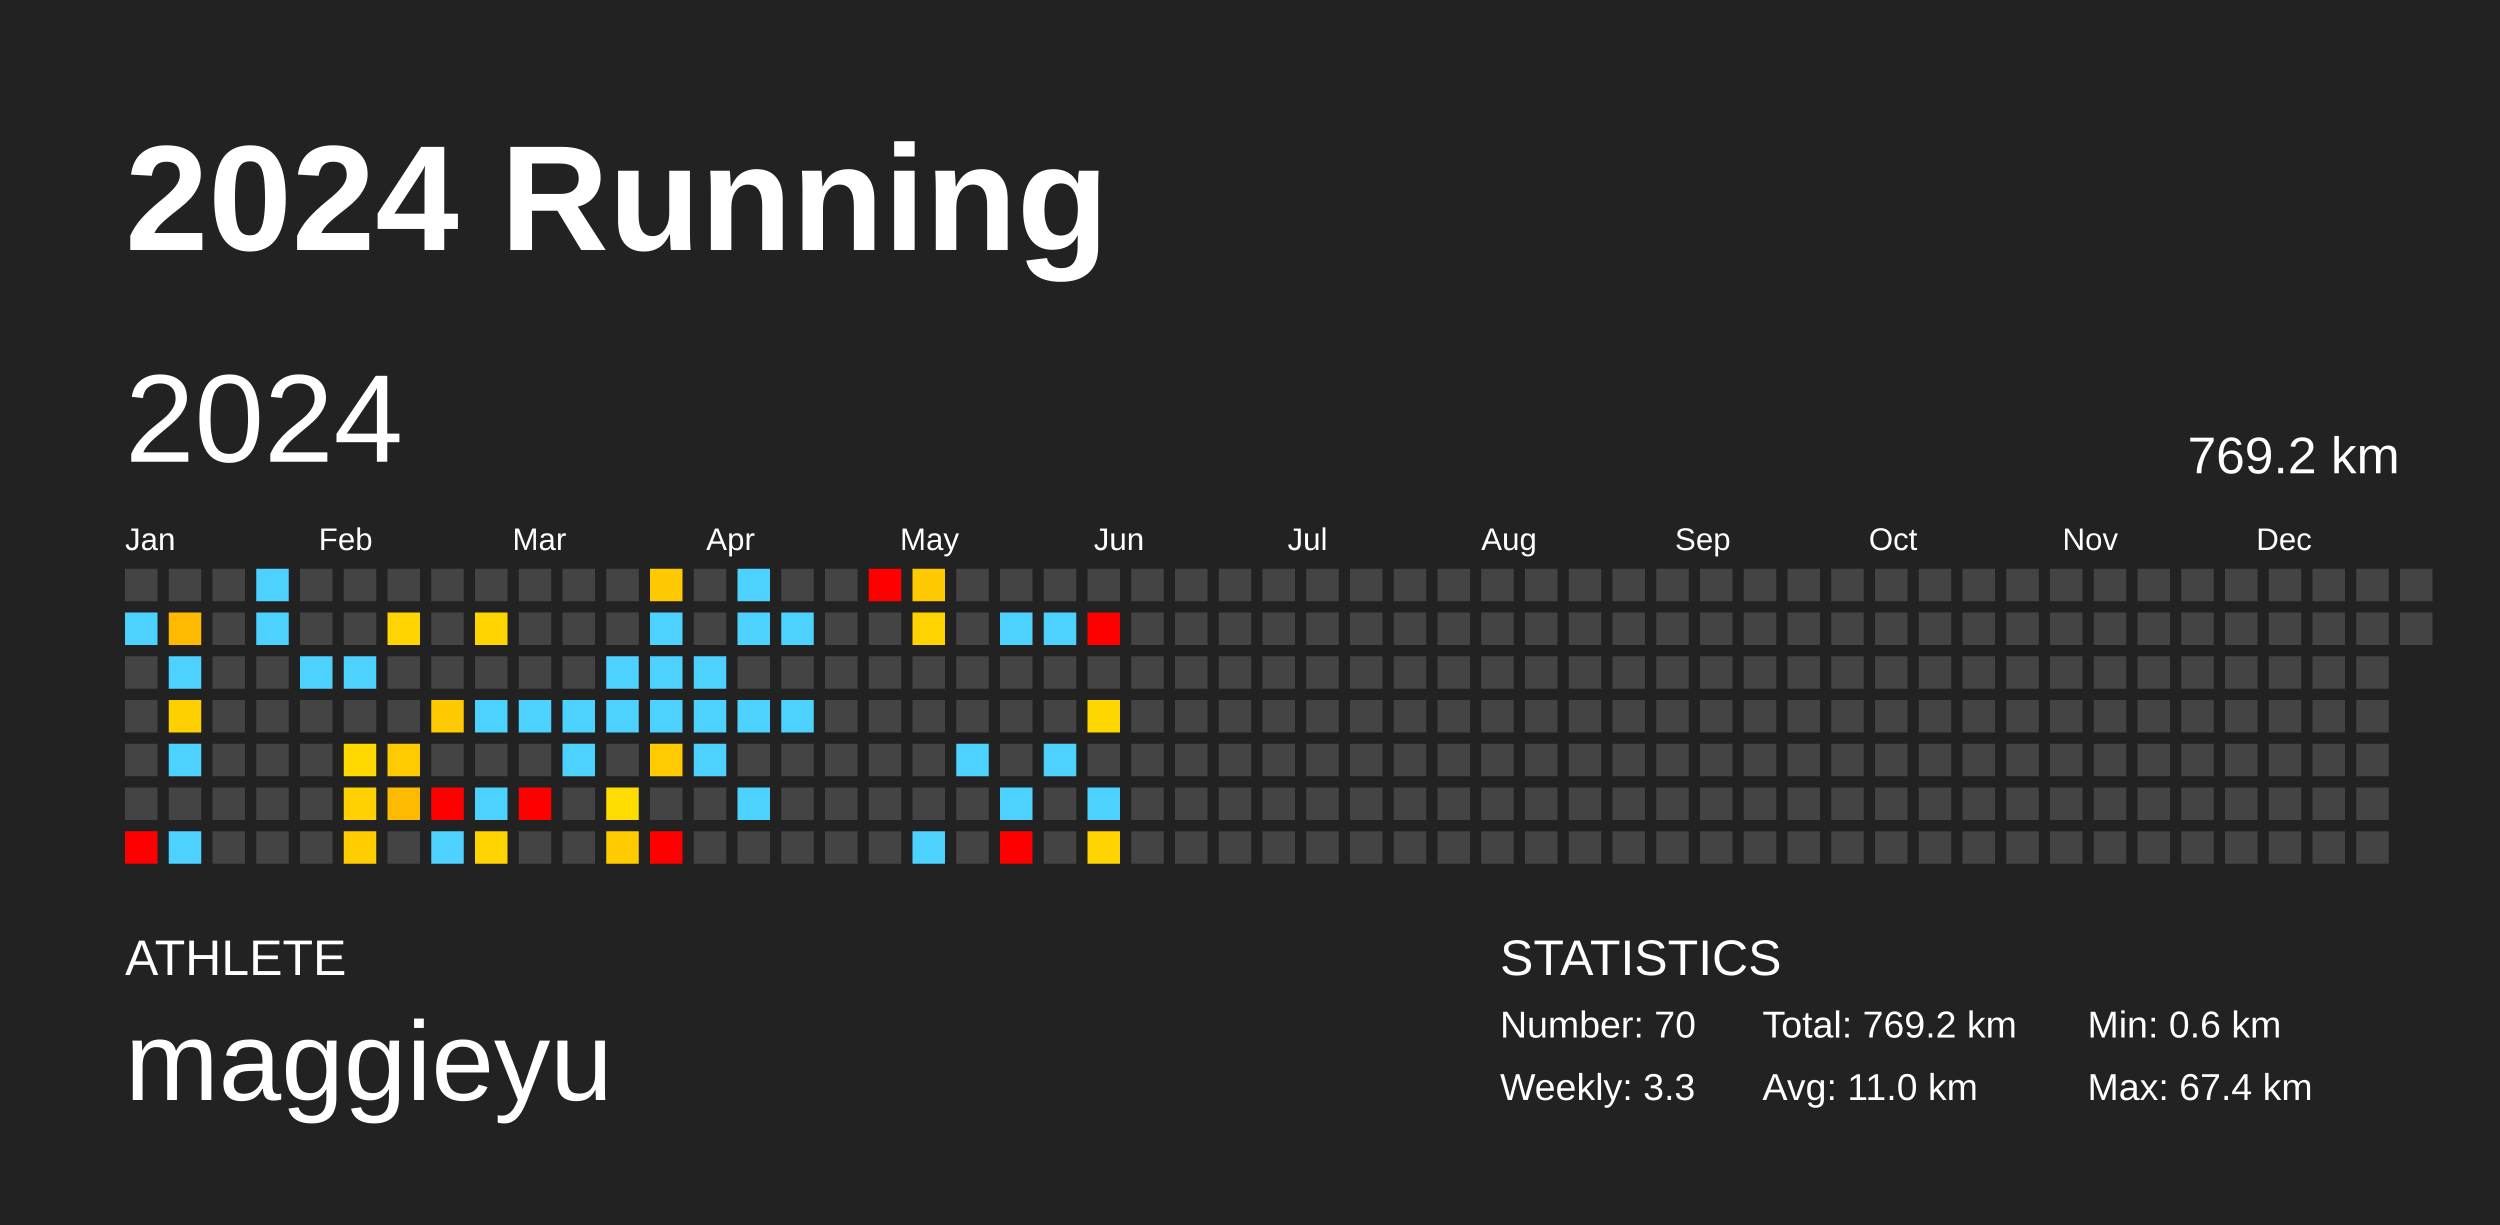
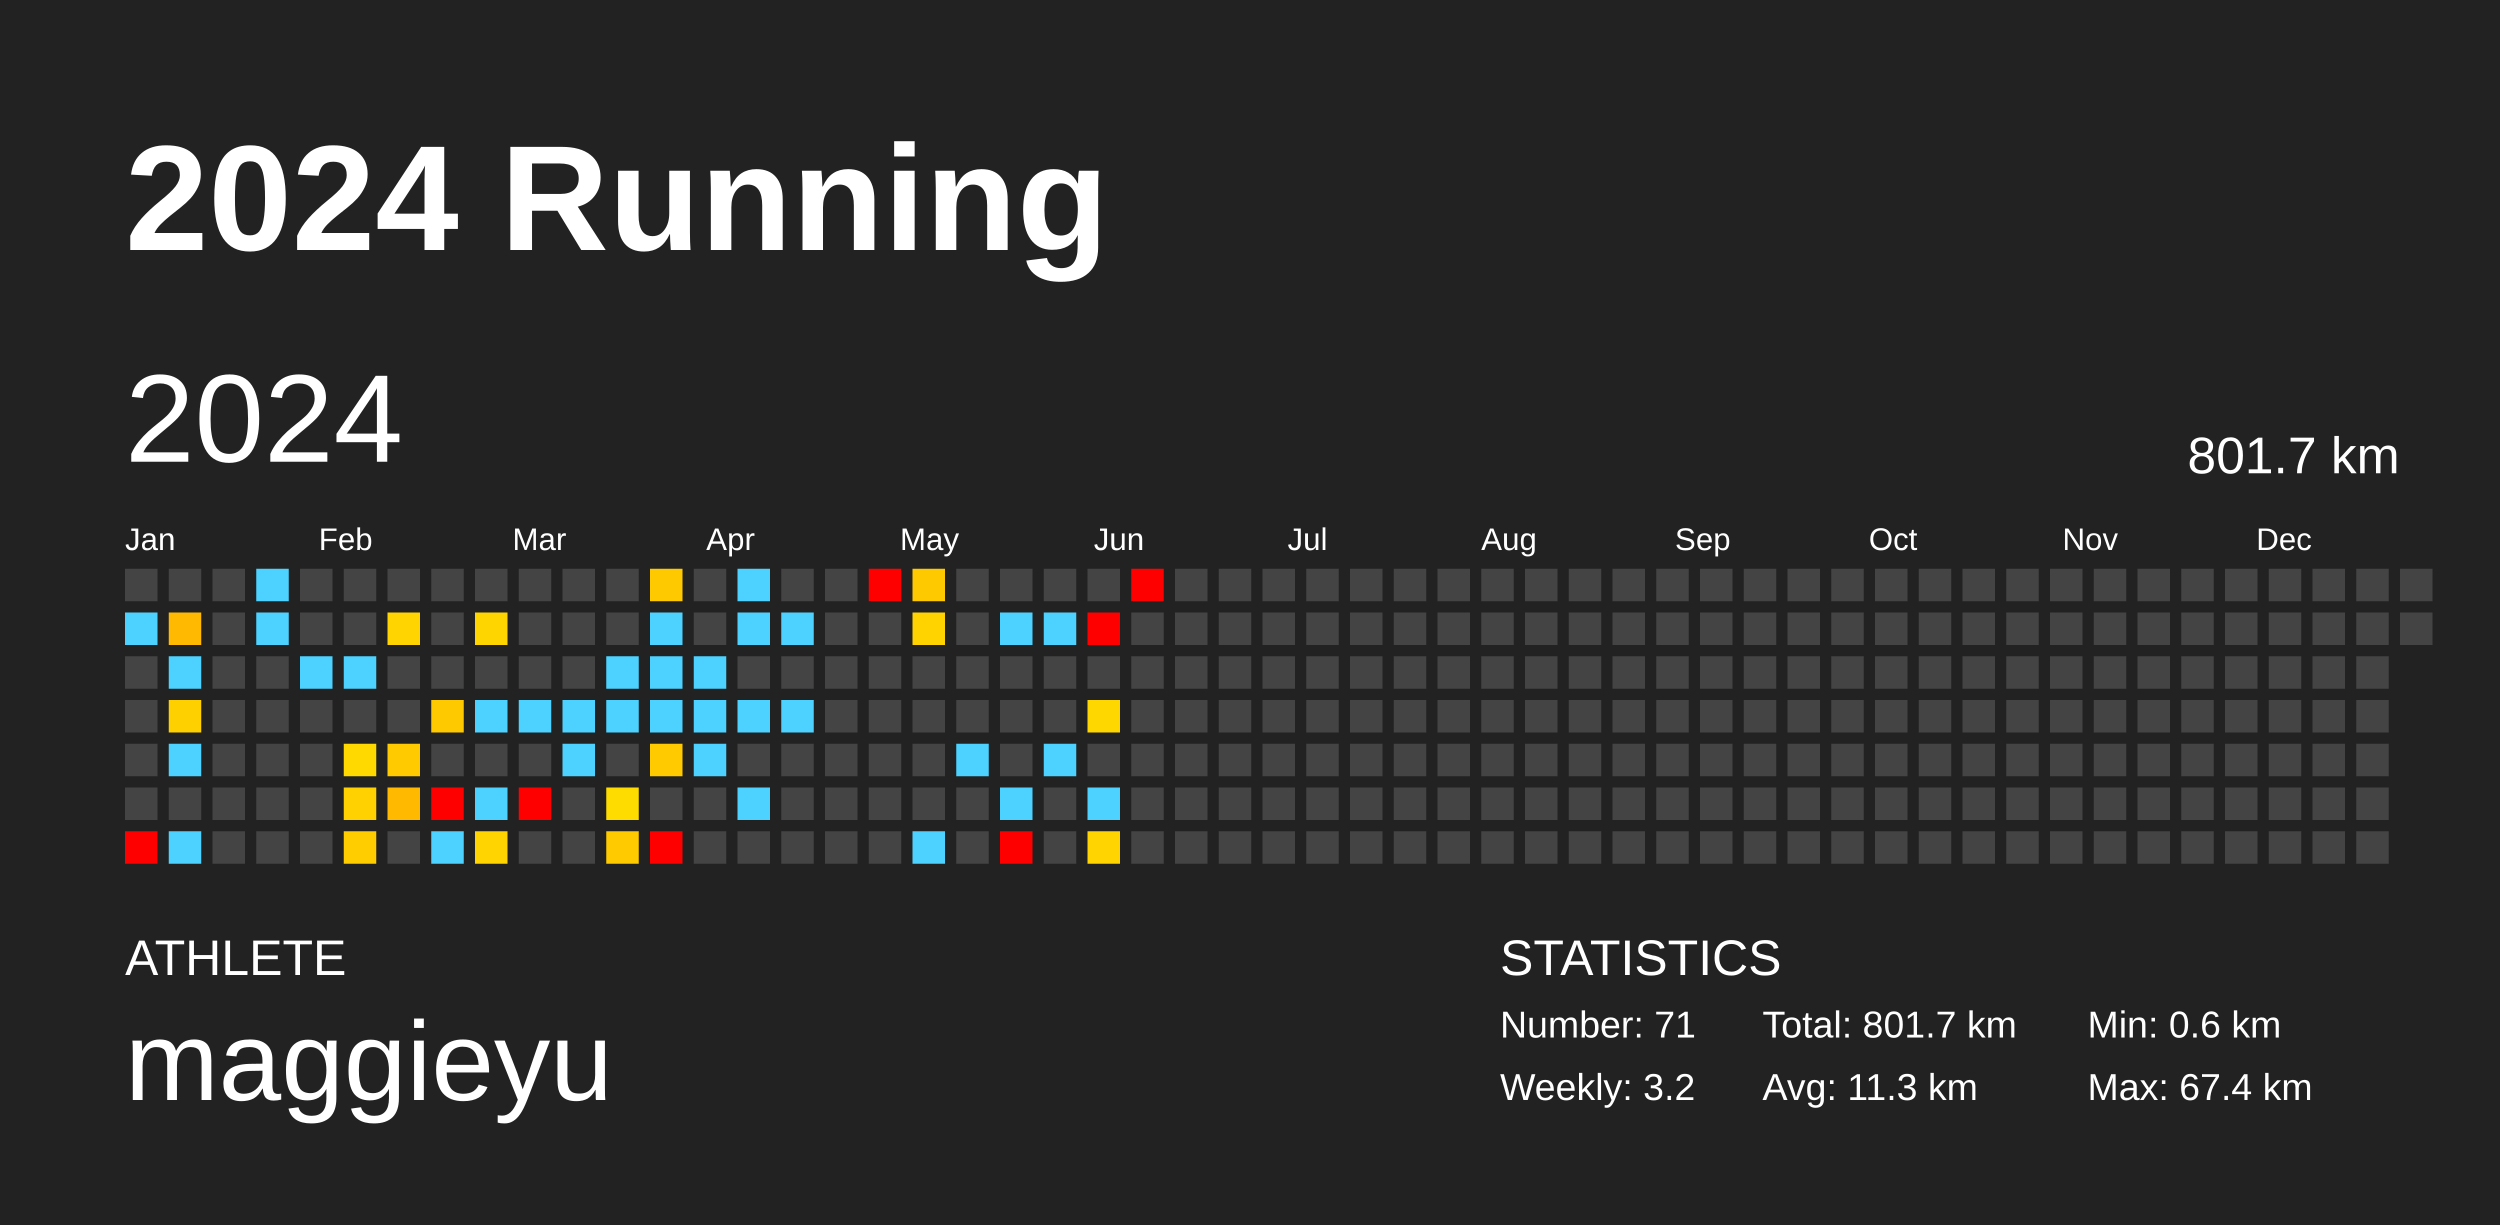
<svg xmlns="http://www.w3.org/2000/svg" baseProfile="full" height="98mm" version="1.1" viewBox="0,0,200,98" width="200mm">
  <defs />
  <rect fill="#222222" height="98" width="200" x="0" y="0" />
  <text fill="#FFFFFF" style="font-size:12px; font-family:Arial; font-weight:bold;" x="10" y="20">2024 Running</text>
  <text fill="#FFFFFF" style="font-size:4px; font-family:Arial" x="10" y="78">ATHLETE</text>
  <text fill="#FFFFFF" style="font-size:9px; font-family:Arial" x="10" y="88">maggieyu</text>
  <text fill="#FFFFFF" style="font-size:4px; font-family:Arial" x="120" y="78">STATISTICS</text>
-   <text fill="#FFFFFF" style="font-size:3px; font-family:Arial" x="120" y="83">Number: 70</text>
-   <text fill="#FFFFFF" style="font-size:3px; font-family:Arial" x="120" y="88">Weekly: 3.3</text>
-   <text fill="#FFFFFF" style="font-size:3px; font-family:Arial" x="141" y="83">Total: 769.2 km</text>
-   <text fill="#FFFFFF" style="font-size:3px; font-family:Arial" x="141" y="88">Avg: 11.0 km</text>
+   <text fill="#FFFFFF" style="font-size:3px; font-family:Arial" x="120" y="83">Number: 71</text>
+   <text fill="#FFFFFF" style="font-size:3px; font-family:Arial" x="120" y="88">Weekly: 3.2</text>
+   <text fill="#FFFFFF" style="font-size:3px; font-family:Arial" x="141" y="83">Total: 801.7 km</text>
+   <text fill="#FFFFFF" style="font-size:3px; font-family:Arial" x="141" y="88">Avg: 11.3 km</text>
  <text fill="#FFFFFF" style="font-size:3px; font-family:Arial" x="167" y="83">Min: 0.6 km</text>
  <text fill="#FFFFFF" style="font-size:3px; font-family:Arial" x="167" y="88">Max: 67.4 km</text>
  <text dominant-baseline="hanging" fill="#FFFFFF" style="font-size:10.0px; font-family:Arial;" x="10" y="30">2024</text>
-   <text dominant-baseline="hanging" fill="#FFFFFF" style="font-size:4.125px; font-family:Arial;" x="175" y="35">769.2 km</text>
+   <text dominant-baseline="hanging" fill="#FFFFFF" style="font-size:4.125px; font-family:Arial;" x="175" y="35">801.7 km</text>
  <text fill="#FFFFFF" style="font-size:2.5px; font-family:Arial" x="10.0" y="44">Jan</text>
  <text fill="#FFFFFF" style="font-size:2.5px; font-family:Arial" x="25.5" y="44">Feb</text>
  <text fill="#FFFFFF" style="font-size:2.5px; font-family:Arial" x="41.0" y="44">Mar</text>
  <text fill="#FFFFFF" style="font-size:2.5px; font-family:Arial" x="56.5" y="44">Apr</text>
  <text fill="#FFFFFF" style="font-size:2.5px; font-family:Arial" x="72.0" y="44">May</text>
  <text fill="#FFFFFF" style="font-size:2.5px; font-family:Arial" x="87.5" y="44">Jun</text>
  <text fill="#FFFFFF" style="font-size:2.5px; font-family:Arial" x="103.0" y="44">Jul</text>
  <text fill="#FFFFFF" style="font-size:2.5px; font-family:Arial" x="118.5" y="44">Aug</text>
  <text fill="#FFFFFF" style="font-size:2.5px; font-family:Arial" x="134.0" y="44">Sep</text>
  <text fill="#FFFFFF" style="font-size:2.5px; font-family:Arial" x="149.5" y="44">Oct</text>
  <text fill="#FFFFFF" style="font-size:2.5px; font-family:Arial" x="165.0" y="44">Nov</text>
  <text fill="#FFFFFF" style="font-size:2.5px; font-family:Arial" x="180.5" y="44">Dec</text>
  <rect fill="#444444" height="2.6" width="2.6" x="10.0" y="45.5" />
  <rect fill="#4dd2ff" height="2.6" width="2.6" x="10.0" y="49.0" />
  <rect fill="#444444" height="2.6" width="2.6" x="10.0" y="52.5" />
  <rect fill="#444444" height="2.6" width="2.6" x="10.0" y="56.0" />
  <rect fill="#444444" height="2.6" width="2.6" x="10.0" y="59.5" />
  <rect fill="#444444" height="2.6" width="2.6" x="10.0" y="63.0" />
  <rect fill="red" height="2.6" width="2.6" x="10.0" y="66.5" />
  <rect fill="#444444" height="2.6" width="2.6" x="13.5" y="45.5" />
  <rect fill="#ffb900" height="2.6" width="2.6" x="13.5" y="49.0" />
  <rect fill="#4dd2ff" height="2.6" width="2.6" x="13.5" y="52.5" />
  <rect fill="#ffd000" height="2.6" width="2.6" x="13.5" y="56.0" />
  <rect fill="#4dd2ff" height="2.6" width="2.6" x="13.5" y="59.5" />
  <rect fill="#444444" height="2.6" width="2.6" x="13.5" y="63.0" />
  <rect fill="#4dd2ff" height="2.6" width="2.6" x="13.5" y="66.5" />
  <rect fill="#444444" height="2.6" width="2.6" x="17.0" y="45.5" />
  <rect fill="#444444" height="2.6" width="2.6" x="17.0" y="49.0" />
  <rect fill="#444444" height="2.6" width="2.6" x="17.0" y="52.5" />
  <rect fill="#444444" height="2.6" width="2.6" x="17.0" y="56.0" />
  <rect fill="#444444" height="2.6" width="2.6" x="17.0" y="59.5" />
  <rect fill="#444444" height="2.6" width="2.6" x="17.0" y="63.0" />
  <rect fill="#444444" height="2.6" width="2.6" x="17.0" y="66.5" />
  <rect fill="#4dd2ff" height="2.6" width="2.6" x="20.5" y="45.5" />
  <rect fill="#4dd2ff" height="2.6" width="2.6" x="20.5" y="49.0" />
  <rect fill="#444444" height="2.6" width="2.6" x="20.5" y="52.5" />
  <rect fill="#444444" height="2.6" width="2.6" x="20.5" y="56.0" />
  <rect fill="#444444" height="2.6" width="2.6" x="20.5" y="59.5" />
  <rect fill="#444444" height="2.6" width="2.6" x="20.5" y="63.0" />
  <rect fill="#444444" height="2.6" width="2.6" x="20.5" y="66.5" />
  <rect fill="#444444" height="2.6" width="2.6" x="24.0" y="45.5" />
  <rect fill="#444444" height="2.6" width="2.6" x="24.0" y="49.0" />
  <rect fill="#4dd2ff" height="2.6" width="2.6" x="24.0" y="52.5" />
  <rect fill="#444444" height="2.6" width="2.6" x="24.0" y="56.0" />
  <rect fill="#444444" height="2.6" width="2.6" x="24.0" y="59.5" />
  <rect fill="#444444" height="2.6" width="2.6" x="24.0" y="63.0" />
  <rect fill="#444444" height="2.6" width="2.6" x="24.0" y="66.5" />
  <rect fill="#444444" height="2.6" width="2.6" x="27.5" y="45.5" />
  <rect fill="#444444" height="2.6" width="2.6" x="27.5" y="49.0" />
  <rect fill="#4dd2ff" height="2.6" width="2.6" x="27.5" y="52.5" />
  <rect fill="#444444" height="2.6" width="2.6" x="27.5" y="56.0" />
  <rect fill="#ffd900" height="2.6" width="2.6" x="27.5" y="59.5" />
  <rect fill="#ffd100" height="2.6" width="2.6" x="27.5" y="63.0" />
  <rect fill="#ffcd00" height="2.6" width="2.6" x="27.5" y="66.5" />
  <rect fill="#444444" height="2.6" width="2.6" x="31.0" y="45.5" />
  <rect fill="#ffd400" height="2.6" width="2.6" x="31.0" y="49.0" />
  <rect fill="#444444" height="2.6" width="2.6" x="31.0" y="52.5" />
  <rect fill="#444444" height="2.6" width="2.6" x="31.0" y="56.0" />
  <rect fill="#ffca00" height="2.6" width="2.6" x="31.0" y="59.5" />
  <rect fill="#ffba00" height="2.6" width="2.6" x="31.0" y="63.0" />
  <rect fill="#444444" height="2.6" width="2.6" x="31.0" y="66.5" />
  <rect fill="#444444" height="2.6" width="2.6" x="34.5" y="45.5" />
  <rect fill="#444444" height="2.6" width="2.6" x="34.5" y="49.0" />
  <rect fill="#444444" height="2.6" width="2.6" x="34.5" y="52.5" />
  <rect fill="#ffc900" height="2.6" width="2.6" x="34.5" y="56.0" />
  <rect fill="#444444" height="2.6" width="2.6" x="34.5" y="59.5" />
  <rect fill="red" height="2.6" width="2.6" x="34.5" y="63.0" />
  <rect fill="#4dd2ff" height="2.6" width="2.6" x="34.5" y="66.5" />
  <rect fill="#444444" height="2.6" width="2.6" x="38.0" y="45.5" />
  <rect fill="#ffd500" height="2.6" width="2.6" x="38.0" y="49.0" />
  <rect fill="#444444" height="2.6" width="2.6" x="38.0" y="52.5" />
  <rect fill="#4dd2ff" height="2.6" width="2.6" x="38.0" y="56.0" />
  <rect fill="#444444" height="2.6" width="2.6" x="38.0" y="59.5" />
  <rect fill="#4dd2ff" height="2.6" width="2.6" x="38.0" y="63.0" />
  <rect fill="#ffd400" height="2.6" width="2.6" x="38.0" y="66.5" />
  <rect fill="#444444" height="2.6" width="2.6" x="41.5" y="45.5" />
  <rect fill="#444444" height="2.6" width="2.6" x="41.5" y="49.0" />
  <rect fill="#444444" height="2.6" width="2.6" x="41.5" y="52.5" />
  <rect fill="#4dd2ff" height="2.6" width="2.6" x="41.5" y="56.0" />
  <rect fill="#444444" height="2.6" width="2.6" x="41.5" y="59.5" />
  <rect fill="red" height="2.6" width="2.6" x="41.5" y="63.0" />
  <rect fill="#444444" height="2.6" width="2.6" x="41.5" y="66.5" />
  <rect fill="#444444" height="2.6" width="2.6" x="45.0" y="45.5" />
  <rect fill="#444444" height="2.6" width="2.6" x="45.0" y="49.0" />
  <rect fill="#444444" height="2.6" width="2.6" x="45.0" y="52.5" />
  <rect fill="#4dd2ff" height="2.6" width="2.6" x="45.0" y="56.0" />
  <rect fill="#4dd2ff" height="2.6" width="2.6" x="45.0" y="59.5" />
  <rect fill="#444444" height="2.6" width="2.6" x="45.0" y="63.0" />
  <rect fill="#444444" height="2.6" width="2.6" x="45.0" y="66.5" />
  <rect fill="#444444" height="2.6" width="2.6" x="48.5" y="45.5" />
  <rect fill="#444444" height="2.6" width="2.6" x="48.5" y="49.0" />
  <rect fill="#4dd2ff" height="2.6" width="2.6" x="48.5" y="52.5" />
  <rect fill="#4dd2ff" height="2.6" width="2.6" x="48.5" y="56.0" />
  <rect fill="#444444" height="2.6" width="2.6" x="48.5" y="59.5" />
  <rect fill="#ffdc00" height="2.6" width="2.6" x="48.5" y="63.0" />
  <rect fill="#ffcb00" height="2.6" width="2.6" x="48.5" y="66.5" />
  <rect fill="#ffc900" height="2.6" width="2.6" x="52.0" y="45.5" />
  <rect fill="#4dd2ff" height="2.6" width="2.6" x="52.0" y="49.0" />
  <rect fill="#4dd2ff" height="2.6" width="2.6" x="52.0" y="52.5" />
  <rect fill="#4dd2ff" height="2.6" width="2.6" x="52.0" y="56.0" />
  <rect fill="#ffcb00" height="2.6" width="2.6" x="52.0" y="59.5" />
  <rect fill="#444444" height="2.6" width="2.6" x="52.0" y="63.0" />
  <rect fill="red" height="2.6" width="2.6" x="52.0" y="66.5" />
  <rect fill="#444444" height="2.6" width="2.6" x="55.5" y="45.5" />
  <rect fill="#444444" height="2.6" width="2.6" x="55.5" y="49.0" />
  <rect fill="#4dd2ff" height="2.6" width="2.6" x="55.5" y="52.5" />
  <rect fill="#4dd2ff" height="2.6" width="2.6" x="55.5" y="56.0" />
  <rect fill="#4dd2ff" height="2.6" width="2.6" x="55.5" y="59.5" />
  <rect fill="#444444" height="2.6" width="2.6" x="55.5" y="63.0" />
  <rect fill="#444444" height="2.6" width="2.6" x="55.5" y="66.5" />
  <rect fill="#4dd2ff" height="2.6" width="2.6" x="59.0" y="45.5" />
  <rect fill="#4dd2ff" height="2.6" width="2.6" x="59.0" y="49.0" />
  <rect fill="#444444" height="2.6" width="2.6" x="59.0" y="52.5" />
  <rect fill="#4dd2ff" height="2.6" width="2.6" x="59.0" y="56.0" />
  <rect fill="#444444" height="2.6" width="2.6" x="59.0" y="59.5" />
  <rect fill="#4dd2ff" height="2.6" width="2.6" x="59.0" y="63.0" />
  <rect fill="#444444" height="2.6" width="2.6" x="59.0" y="66.5" />
  <rect fill="#444444" height="2.6" width="2.6" x="62.5" y="45.5" />
  <rect fill="#4dd2ff" height="2.6" width="2.6" x="62.5" y="49.0" />
  <rect fill="#444444" height="2.6" width="2.6" x="62.5" y="52.5" />
  <rect fill="#4dd2ff" height="2.6" width="2.6" x="62.5" y="56.0" />
  <rect fill="#444444" height="2.6" width="2.6" x="62.5" y="59.5" />
  <rect fill="#444444" height="2.6" width="2.6" x="62.5" y="63.0" />
  <rect fill="#444444" height="2.6" width="2.6" x="62.5" y="66.5" />
  <rect fill="#444444" height="2.6" width="2.6" x="66.0" y="45.5" />
  <rect fill="#444444" height="2.6" width="2.6" x="66.0" y="49.0" />
  <rect fill="#444444" height="2.6" width="2.6" x="66.0" y="52.5" />
  <rect fill="#444444" height="2.6" width="2.6" x="66.0" y="56.0" />
  <rect fill="#444444" height="2.6" width="2.6" x="66.0" y="59.5" />
  <rect fill="#444444" height="2.6" width="2.6" x="66.0" y="63.0" />
  <rect fill="#444444" height="2.6" width="2.6" x="66.0" y="66.5" />
  <rect fill="red" height="2.6" width="2.6" x="69.5" y="45.5" />
  <rect fill="#444444" height="2.6" width="2.6" x="69.5" y="49.0" />
  <rect fill="#444444" height="2.6" width="2.6" x="69.5" y="52.5" />
  <rect fill="#444444" height="2.6" width="2.6" x="69.5" y="56.0" />
  <rect fill="#444444" height="2.6" width="2.6" x="69.5" y="59.5" />
  <rect fill="#444444" height="2.6" width="2.6" x="69.5" y="63.0" />
  <rect fill="#444444" height="2.6" width="2.6" x="69.5" y="66.5" />
  <rect fill="#ffc900" height="2.6" width="2.6" x="73.0" y="45.5" />
  <rect fill="#ffd300" height="2.6" width="2.6" x="73.0" y="49.0" />
  <rect fill="#444444" height="2.6" width="2.6" x="73.0" y="52.5" />
  <rect fill="#444444" height="2.6" width="2.6" x="73.0" y="56.0" />
  <rect fill="#444444" height="2.6" width="2.6" x="73.0" y="59.5" />
  <rect fill="#444444" height="2.6" width="2.6" x="73.0" y="63.0" />
  <rect fill="#4dd2ff" height="2.6" width="2.6" x="73.0" y="66.5" />
  <rect fill="#444444" height="2.6" width="2.6" x="76.5" y="45.5" />
  <rect fill="#444444" height="2.6" width="2.6" x="76.5" y="49.0" />
  <rect fill="#444444" height="2.6" width="2.6" x="76.5" y="52.5" />
  <rect fill="#444444" height="2.6" width="2.6" x="76.5" y="56.0" />
  <rect fill="#4dd2ff" height="2.6" width="2.6" x="76.5" y="59.5" />
  <rect fill="#444444" height="2.6" width="2.6" x="76.5" y="63.0" />
  <rect fill="#444444" height="2.6" width="2.6" x="76.5" y="66.5" />
  <rect fill="#444444" height="2.6" width="2.6" x="80.0" y="45.5" />
  <rect fill="#4dd2ff" height="2.6" width="2.6" x="80.0" y="49.0" />
  <rect fill="#444444" height="2.6" width="2.6" x="80.0" y="52.5" />
  <rect fill="#444444" height="2.6" width="2.6" x="80.0" y="56.0" />
  <rect fill="#444444" height="2.6" width="2.6" x="80.0" y="59.5" />
  <rect fill="#4dd2ff" height="2.6" width="2.6" x="80.0" y="63.0" />
  <rect fill="red" height="2.6" width="2.6" x="80.0" y="66.5" />
  <rect fill="#444444" height="2.6" width="2.6" x="83.5" y="45.5" />
  <rect fill="#4dd2ff" height="2.6" width="2.6" x="83.5" y="49.0" />
  <rect fill="#444444" height="2.6" width="2.6" x="83.5" y="52.5" />
  <rect fill="#444444" height="2.6" width="2.6" x="83.5" y="56.0" />
  <rect fill="#4dd2ff" height="2.6" width="2.6" x="83.5" y="59.5" />
  <rect fill="#444444" height="2.6" width="2.6" x="83.5" y="63.0" />
  <rect fill="#444444" height="2.6" width="2.6" x="83.5" y="66.5" />
  <rect fill="#444444" height="2.6" width="2.6" x="87.0" y="45.5" />
  <rect fill="red" height="2.6" width="2.6" x="87.0" y="49.0" />
  <rect fill="#444444" height="2.6" width="2.6" x="87.0" y="52.5" />
  <rect fill="#ffd700" height="2.6" width="2.6" x="87.0" y="56.0" />
  <rect fill="#444444" height="2.6" width="2.6" x="87.0" y="59.5" />
  <rect fill="#4dd2ff" height="2.6" width="2.6" x="87.0" y="63.0" />
  <rect fill="#ffd400" height="2.6" width="2.6" x="87.0" y="66.5" />
-   <rect fill="#444444" height="2.6" width="2.6" x="90.5" y="45.5" />
+   <rect fill="red" height="2.6" width="2.6" x="90.5" y="45.5" />
  <rect fill="#444444" height="2.6" width="2.6" x="90.5" y="49.0" />
  <rect fill="#444444" height="2.6" width="2.6" x="90.5" y="52.5" />
  <rect fill="#444444" height="2.6" width="2.6" x="90.5" y="56.0" />
  <rect fill="#444444" height="2.6" width="2.6" x="90.5" y="59.5" />
  <rect fill="#444444" height="2.6" width="2.6" x="90.5" y="63.0" />
  <rect fill="#444444" height="2.6" width="2.6" x="90.5" y="66.5" />
  <rect fill="#444444" height="2.6" width="2.6" x="94.0" y="45.5" />
  <rect fill="#444444" height="2.6" width="2.6" x="94.0" y="49.0" />
  <rect fill="#444444" height="2.6" width="2.6" x="94.0" y="52.5" />
  <rect fill="#444444" height="2.6" width="2.6" x="94.0" y="56.0" />
  <rect fill="#444444" height="2.6" width="2.6" x="94.0" y="59.5" />
  <rect fill="#444444" height="2.6" width="2.6" x="94.0" y="63.0" />
  <rect fill="#444444" height="2.6" width="2.6" x="94.0" y="66.5" />
  <rect fill="#444444" height="2.6" width="2.6" x="97.5" y="45.5" />
  <rect fill="#444444" height="2.6" width="2.6" x="97.5" y="49.0" />
  <rect fill="#444444" height="2.6" width="2.6" x="97.5" y="52.5" />
  <rect fill="#444444" height="2.6" width="2.6" x="97.5" y="56.0" />
  <rect fill="#444444" height="2.6" width="2.6" x="97.5" y="59.5" />
  <rect fill="#444444" height="2.6" width="2.6" x="97.5" y="63.0" />
  <rect fill="#444444" height="2.6" width="2.6" x="97.5" y="66.5" />
  <rect fill="#444444" height="2.6" width="2.6" x="101.0" y="45.5" />
  <rect fill="#444444" height="2.6" width="2.6" x="101.0" y="49.0" />
  <rect fill="#444444" height="2.6" width="2.6" x="101.0" y="52.5" />
  <rect fill="#444444" height="2.6" width="2.6" x="101.0" y="56.0" />
  <rect fill="#444444" height="2.6" width="2.6" x="101.0" y="59.5" />
  <rect fill="#444444" height="2.6" width="2.6" x="101.0" y="63.0" />
  <rect fill="#444444" height="2.6" width="2.6" x="101.0" y="66.5" />
  <rect fill="#444444" height="2.6" width="2.6" x="104.5" y="45.5" />
  <rect fill="#444444" height="2.6" width="2.6" x="104.5" y="49.0" />
  <rect fill="#444444" height="2.6" width="2.6" x="104.5" y="52.5" />
  <rect fill="#444444" height="2.6" width="2.6" x="104.5" y="56.0" />
  <rect fill="#444444" height="2.6" width="2.6" x="104.5" y="59.5" />
  <rect fill="#444444" height="2.6" width="2.6" x="104.5" y="63.0" />
  <rect fill="#444444" height="2.6" width="2.6" x="104.5" y="66.5" />
  <rect fill="#444444" height="2.6" width="2.6" x="108.0" y="45.5" />
  <rect fill="#444444" height="2.6" width="2.6" x="108.0" y="49.0" />
  <rect fill="#444444" height="2.6" width="2.6" x="108.0" y="52.5" />
  <rect fill="#444444" height="2.6" width="2.6" x="108.0" y="56.0" />
  <rect fill="#444444" height="2.6" width="2.6" x="108.0" y="59.5" />
  <rect fill="#444444" height="2.6" width="2.6" x="108.0" y="63.0" />
  <rect fill="#444444" height="2.6" width="2.6" x="108.0" y="66.5" />
  <rect fill="#444444" height="2.6" width="2.6" x="111.5" y="45.5" />
  <rect fill="#444444" height="2.6" width="2.6" x="111.5" y="49.0" />
  <rect fill="#444444" height="2.6" width="2.6" x="111.5" y="52.5" />
  <rect fill="#444444" height="2.6" width="2.6" x="111.5" y="56.0" />
  <rect fill="#444444" height="2.6" width="2.6" x="111.5" y="59.5" />
  <rect fill="#444444" height="2.6" width="2.6" x="111.5" y="63.0" />
  <rect fill="#444444" height="2.6" width="2.6" x="111.5" y="66.5" />
  <rect fill="#444444" height="2.6" width="2.6" x="115.0" y="45.5" />
  <rect fill="#444444" height="2.6" width="2.6" x="115.0" y="49.0" />
  <rect fill="#444444" height="2.6" width="2.6" x="115.0" y="52.5" />
  <rect fill="#444444" height="2.6" width="2.6" x="115.0" y="56.0" />
  <rect fill="#444444" height="2.6" width="2.6" x="115.0" y="59.5" />
  <rect fill="#444444" height="2.6" width="2.6" x="115.0" y="63.0" />
  <rect fill="#444444" height="2.6" width="2.6" x="115.0" y="66.5" />
  <rect fill="#444444" height="2.6" width="2.6" x="118.5" y="45.5" />
  <rect fill="#444444" height="2.6" width="2.6" x="118.5" y="49.0" />
  <rect fill="#444444" height="2.6" width="2.6" x="118.5" y="52.5" />
  <rect fill="#444444" height="2.6" width="2.6" x="118.5" y="56.0" />
  <rect fill="#444444" height="2.6" width="2.6" x="118.5" y="59.5" />
  <rect fill="#444444" height="2.6" width="2.6" x="118.5" y="63.0" />
  <rect fill="#444444" height="2.6" width="2.6" x="118.5" y="66.5" />
  <rect fill="#444444" height="2.6" width="2.6" x="122.0" y="45.5" />
  <rect fill="#444444" height="2.6" width="2.6" x="122.0" y="49.0" />
  <rect fill="#444444" height="2.6" width="2.6" x="122.0" y="52.5" />
  <rect fill="#444444" height="2.6" width="2.6" x="122.0" y="56.0" />
  <rect fill="#444444" height="2.6" width="2.6" x="122.0" y="59.5" />
  <rect fill="#444444" height="2.6" width="2.6" x="122.0" y="63.0" />
  <rect fill="#444444" height="2.6" width="2.6" x="122.0" y="66.5" />
  <rect fill="#444444" height="2.6" width="2.6" x="125.5" y="45.5" />
  <rect fill="#444444" height="2.6" width="2.6" x="125.5" y="49.0" />
  <rect fill="#444444" height="2.6" width="2.6" x="125.5" y="52.5" />
  <rect fill="#444444" height="2.6" width="2.6" x="125.5" y="56.0" />
  <rect fill="#444444" height="2.6" width="2.6" x="125.5" y="59.5" />
  <rect fill="#444444" height="2.6" width="2.6" x="125.5" y="63.0" />
  <rect fill="#444444" height="2.6" width="2.6" x="125.5" y="66.5" />
  <rect fill="#444444" height="2.6" width="2.6" x="129.0" y="45.5" />
  <rect fill="#444444" height="2.6" width="2.6" x="129.0" y="49.0" />
  <rect fill="#444444" height="2.6" width="2.6" x="129.0" y="52.5" />
  <rect fill="#444444" height="2.6" width="2.6" x="129.0" y="56.0" />
  <rect fill="#444444" height="2.6" width="2.6" x="129.0" y="59.5" />
  <rect fill="#444444" height="2.6" width="2.6" x="129.0" y="63.0" />
  <rect fill="#444444" height="2.6" width="2.6" x="129.0" y="66.5" />
  <rect fill="#444444" height="2.6" width="2.6" x="132.5" y="45.5" />
  <rect fill="#444444" height="2.6" width="2.6" x="132.5" y="49.0" />
  <rect fill="#444444" height="2.6" width="2.6" x="132.5" y="52.5" />
  <rect fill="#444444" height="2.6" width="2.6" x="132.5" y="56.0" />
  <rect fill="#444444" height="2.6" width="2.6" x="132.5" y="59.5" />
  <rect fill="#444444" height="2.6" width="2.6" x="132.5" y="63.0" />
  <rect fill="#444444" height="2.6" width="2.6" x="132.5" y="66.5" />
  <rect fill="#444444" height="2.6" width="2.6" x="136.0" y="45.5" />
  <rect fill="#444444" height="2.6" width="2.6" x="136.0" y="49.0" />
  <rect fill="#444444" height="2.6" width="2.6" x="136.0" y="52.5" />
  <rect fill="#444444" height="2.6" width="2.6" x="136.0" y="56.0" />
  <rect fill="#444444" height="2.6" width="2.6" x="136.0" y="59.5" />
  <rect fill="#444444" height="2.6" width="2.6" x="136.0" y="63.0" />
  <rect fill="#444444" height="2.6" width="2.6" x="136.0" y="66.5" />
  <rect fill="#444444" height="2.6" width="2.6" x="139.5" y="45.5" />
  <rect fill="#444444" height="2.6" width="2.6" x="139.5" y="49.0" />
  <rect fill="#444444" height="2.6" width="2.6" x="139.5" y="52.5" />
  <rect fill="#444444" height="2.6" width="2.6" x="139.5" y="56.0" />
  <rect fill="#444444" height="2.6" width="2.6" x="139.5" y="59.5" />
  <rect fill="#444444" height="2.6" width="2.6" x="139.5" y="63.0" />
  <rect fill="#444444" height="2.6" width="2.6" x="139.5" y="66.5" />
  <rect fill="#444444" height="2.6" width="2.6" x="143.0" y="45.5" />
  <rect fill="#444444" height="2.6" width="2.6" x="143.0" y="49.0" />
  <rect fill="#444444" height="2.6" width="2.6" x="143.0" y="52.5" />
  <rect fill="#444444" height="2.6" width="2.6" x="143.0" y="56.0" />
  <rect fill="#444444" height="2.6" width="2.6" x="143.0" y="59.5" />
  <rect fill="#444444" height="2.6" width="2.6" x="143.0" y="63.0" />
  <rect fill="#444444" height="2.6" width="2.6" x="143.0" y="66.5" />
  <rect fill="#444444" height="2.6" width="2.6" x="146.5" y="45.5" />
  <rect fill="#444444" height="2.6" width="2.6" x="146.5" y="49.0" />
  <rect fill="#444444" height="2.6" width="2.6" x="146.5" y="52.5" />
  <rect fill="#444444" height="2.6" width="2.6" x="146.5" y="56.0" />
  <rect fill="#444444" height="2.6" width="2.6" x="146.5" y="59.5" />
  <rect fill="#444444" height="2.6" width="2.6" x="146.5" y="63.0" />
  <rect fill="#444444" height="2.6" width="2.6" x="146.5" y="66.5" />
  <rect fill="#444444" height="2.6" width="2.6" x="150.0" y="45.5" />
  <rect fill="#444444" height="2.6" width="2.6" x="150.0" y="49.0" />
  <rect fill="#444444" height="2.6" width="2.6" x="150.0" y="52.5" />
  <rect fill="#444444" height="2.6" width="2.6" x="150.0" y="56.0" />
  <rect fill="#444444" height="2.6" width="2.6" x="150.0" y="59.5" />
  <rect fill="#444444" height="2.6" width="2.6" x="150.0" y="63.0" />
  <rect fill="#444444" height="2.6" width="2.6" x="150.0" y="66.5" />
  <rect fill="#444444" height="2.6" width="2.6" x="153.5" y="45.5" />
  <rect fill="#444444" height="2.6" width="2.6" x="153.5" y="49.0" />
  <rect fill="#444444" height="2.6" width="2.6" x="153.5" y="52.5" />
  <rect fill="#444444" height="2.6" width="2.6" x="153.5" y="56.0" />
  <rect fill="#444444" height="2.6" width="2.6" x="153.5" y="59.5" />
  <rect fill="#444444" height="2.6" width="2.6" x="153.5" y="63.0" />
  <rect fill="#444444" height="2.6" width="2.6" x="153.5" y="66.5" />
  <rect fill="#444444" height="2.6" width="2.6" x="157.0" y="45.5" />
  <rect fill="#444444" height="2.6" width="2.6" x="157.0" y="49.0" />
  <rect fill="#444444" height="2.6" width="2.6" x="157.0" y="52.5" />
  <rect fill="#444444" height="2.6" width="2.6" x="157.0" y="56.0" />
  <rect fill="#444444" height="2.6" width="2.6" x="157.0" y="59.5" />
  <rect fill="#444444" height="2.6" width="2.6" x="157.0" y="63.0" />
  <rect fill="#444444" height="2.6" width="2.6" x="157.0" y="66.5" />
  <rect fill="#444444" height="2.6" width="2.6" x="160.5" y="45.5" />
  <rect fill="#444444" height="2.6" width="2.6" x="160.5" y="49.0" />
  <rect fill="#444444" height="2.6" width="2.6" x="160.5" y="52.5" />
  <rect fill="#444444" height="2.6" width="2.6" x="160.5" y="56.0" />
  <rect fill="#444444" height="2.6" width="2.6" x="160.5" y="59.5" />
  <rect fill="#444444" height="2.6" width="2.6" x="160.5" y="63.0" />
  <rect fill="#444444" height="2.6" width="2.6" x="160.5" y="66.5" />
  <rect fill="#444444" height="2.6" width="2.6" x="164.0" y="45.5" />
  <rect fill="#444444" height="2.6" width="2.6" x="164.0" y="49.0" />
  <rect fill="#444444" height="2.6" width="2.6" x="164.0" y="52.5" />
  <rect fill="#444444" height="2.6" width="2.6" x="164.0" y="56.0" />
  <rect fill="#444444" height="2.6" width="2.6" x="164.0" y="59.5" />
  <rect fill="#444444" height="2.6" width="2.6" x="164.0" y="63.0" />
  <rect fill="#444444" height="2.6" width="2.6" x="164.0" y="66.5" />
  <rect fill="#444444" height="2.6" width="2.6" x="167.5" y="45.5" />
  <rect fill="#444444" height="2.6" width="2.6" x="167.5" y="49.0" />
  <rect fill="#444444" height="2.6" width="2.6" x="167.5" y="52.5" />
  <rect fill="#444444" height="2.6" width="2.6" x="167.5" y="56.0" />
  <rect fill="#444444" height="2.6" width="2.6" x="167.5" y="59.5" />
  <rect fill="#444444" height="2.6" width="2.6" x="167.5" y="63.0" />
  <rect fill="#444444" height="2.6" width="2.6" x="167.5" y="66.5" />
  <rect fill="#444444" height="2.6" width="2.6" x="171.0" y="45.5" />
  <rect fill="#444444" height="2.6" width="2.6" x="171.0" y="49.0" />
  <rect fill="#444444" height="2.6" width="2.6" x="171.0" y="52.5" />
  <rect fill="#444444" height="2.6" width="2.6" x="171.0" y="56.0" />
  <rect fill="#444444" height="2.6" width="2.6" x="171.0" y="59.5" />
  <rect fill="#444444" height="2.6" width="2.6" x="171.0" y="63.0" />
  <rect fill="#444444" height="2.6" width="2.6" x="171.0" y="66.5" />
  <rect fill="#444444" height="2.6" width="2.6" x="174.5" y="45.5" />
  <rect fill="#444444" height="2.6" width="2.6" x="174.5" y="49.0" />
  <rect fill="#444444" height="2.6" width="2.6" x="174.5" y="52.5" />
  <rect fill="#444444" height="2.6" width="2.6" x="174.5" y="56.0" />
  <rect fill="#444444" height="2.6" width="2.6" x="174.5" y="59.5" />
  <rect fill="#444444" height="2.6" width="2.6" x="174.5" y="63.0" />
  <rect fill="#444444" height="2.6" width="2.6" x="174.5" y="66.5" />
  <rect fill="#444444" height="2.6" width="2.6" x="178.0" y="45.5" />
  <rect fill="#444444" height="2.6" width="2.6" x="178.0" y="49.0" />
  <rect fill="#444444" height="2.6" width="2.6" x="178.0" y="52.5" />
  <rect fill="#444444" height="2.6" width="2.6" x="178.0" y="56.0" />
  <rect fill="#444444" height="2.6" width="2.6" x="178.0" y="59.5" />
  <rect fill="#444444" height="2.6" width="2.6" x="178.0" y="63.0" />
  <rect fill="#444444" height="2.6" width="2.6" x="178.0" y="66.5" />
  <rect fill="#444444" height="2.6" width="2.6" x="181.5" y="45.5" />
  <rect fill="#444444" height="2.6" width="2.6" x="181.5" y="49.0" />
  <rect fill="#444444" height="2.6" width="2.6" x="181.5" y="52.5" />
  <rect fill="#444444" height="2.6" width="2.6" x="181.5" y="56.0" />
  <rect fill="#444444" height="2.6" width="2.6" x="181.5" y="59.5" />
  <rect fill="#444444" height="2.6" width="2.6" x="181.5" y="63.0" />
  <rect fill="#444444" height="2.6" width="2.6" x="181.5" y="66.5" />
  <rect fill="#444444" height="2.6" width="2.6" x="185.0" y="45.5" />
  <rect fill="#444444" height="2.6" width="2.6" x="185.0" y="49.0" />
  <rect fill="#444444" height="2.6" width="2.6" x="185.0" y="52.5" />
  <rect fill="#444444" height="2.6" width="2.6" x="185.0" y="56.0" />
  <rect fill="#444444" height="2.6" width="2.6" x="185.0" y="59.5" />
  <rect fill="#444444" height="2.6" width="2.6" x="185.0" y="63.0" />
  <rect fill="#444444" height="2.6" width="2.6" x="185.0" y="66.5" />
  <rect fill="#444444" height="2.6" width="2.6" x="188.5" y="45.5" />
  <rect fill="#444444" height="2.6" width="2.6" x="188.5" y="49.0" />
  <rect fill="#444444" height="2.6" width="2.6" x="188.5" y="52.5" />
  <rect fill="#444444" height="2.6" width="2.6" x="188.5" y="56.0" />
  <rect fill="#444444" height="2.6" width="2.6" x="188.5" y="59.5" />
  <rect fill="#444444" height="2.6" width="2.6" x="188.5" y="63.0" />
  <rect fill="#444444" height="2.6" width="2.6" x="188.5" y="66.5" />
  <rect fill="#444444" height="2.6" width="2.6" x="192.0" y="45.5" />
  <rect fill="#444444" height="2.6" width="2.6" x="192.0" y="49.0" />
</svg>
